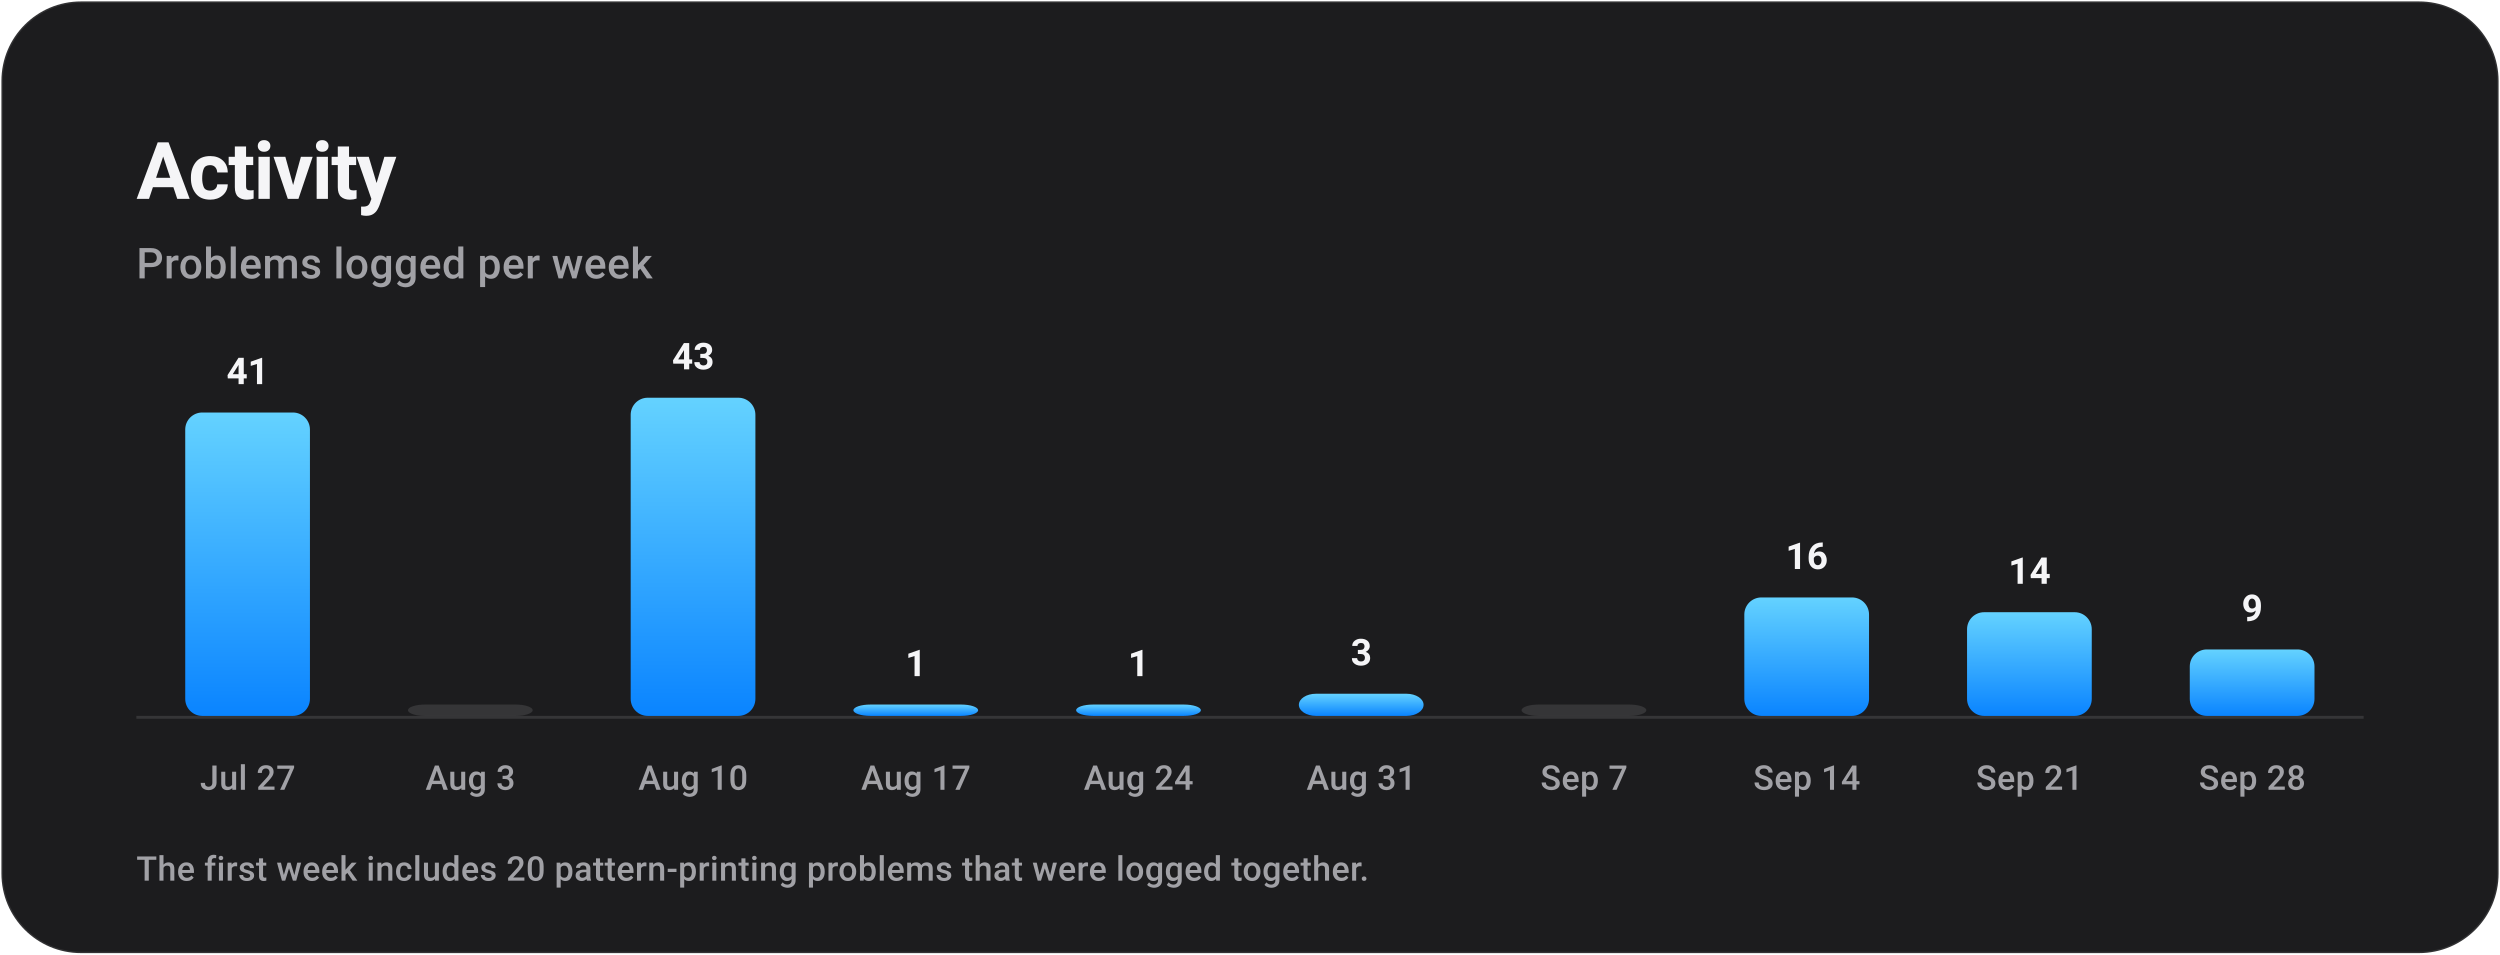
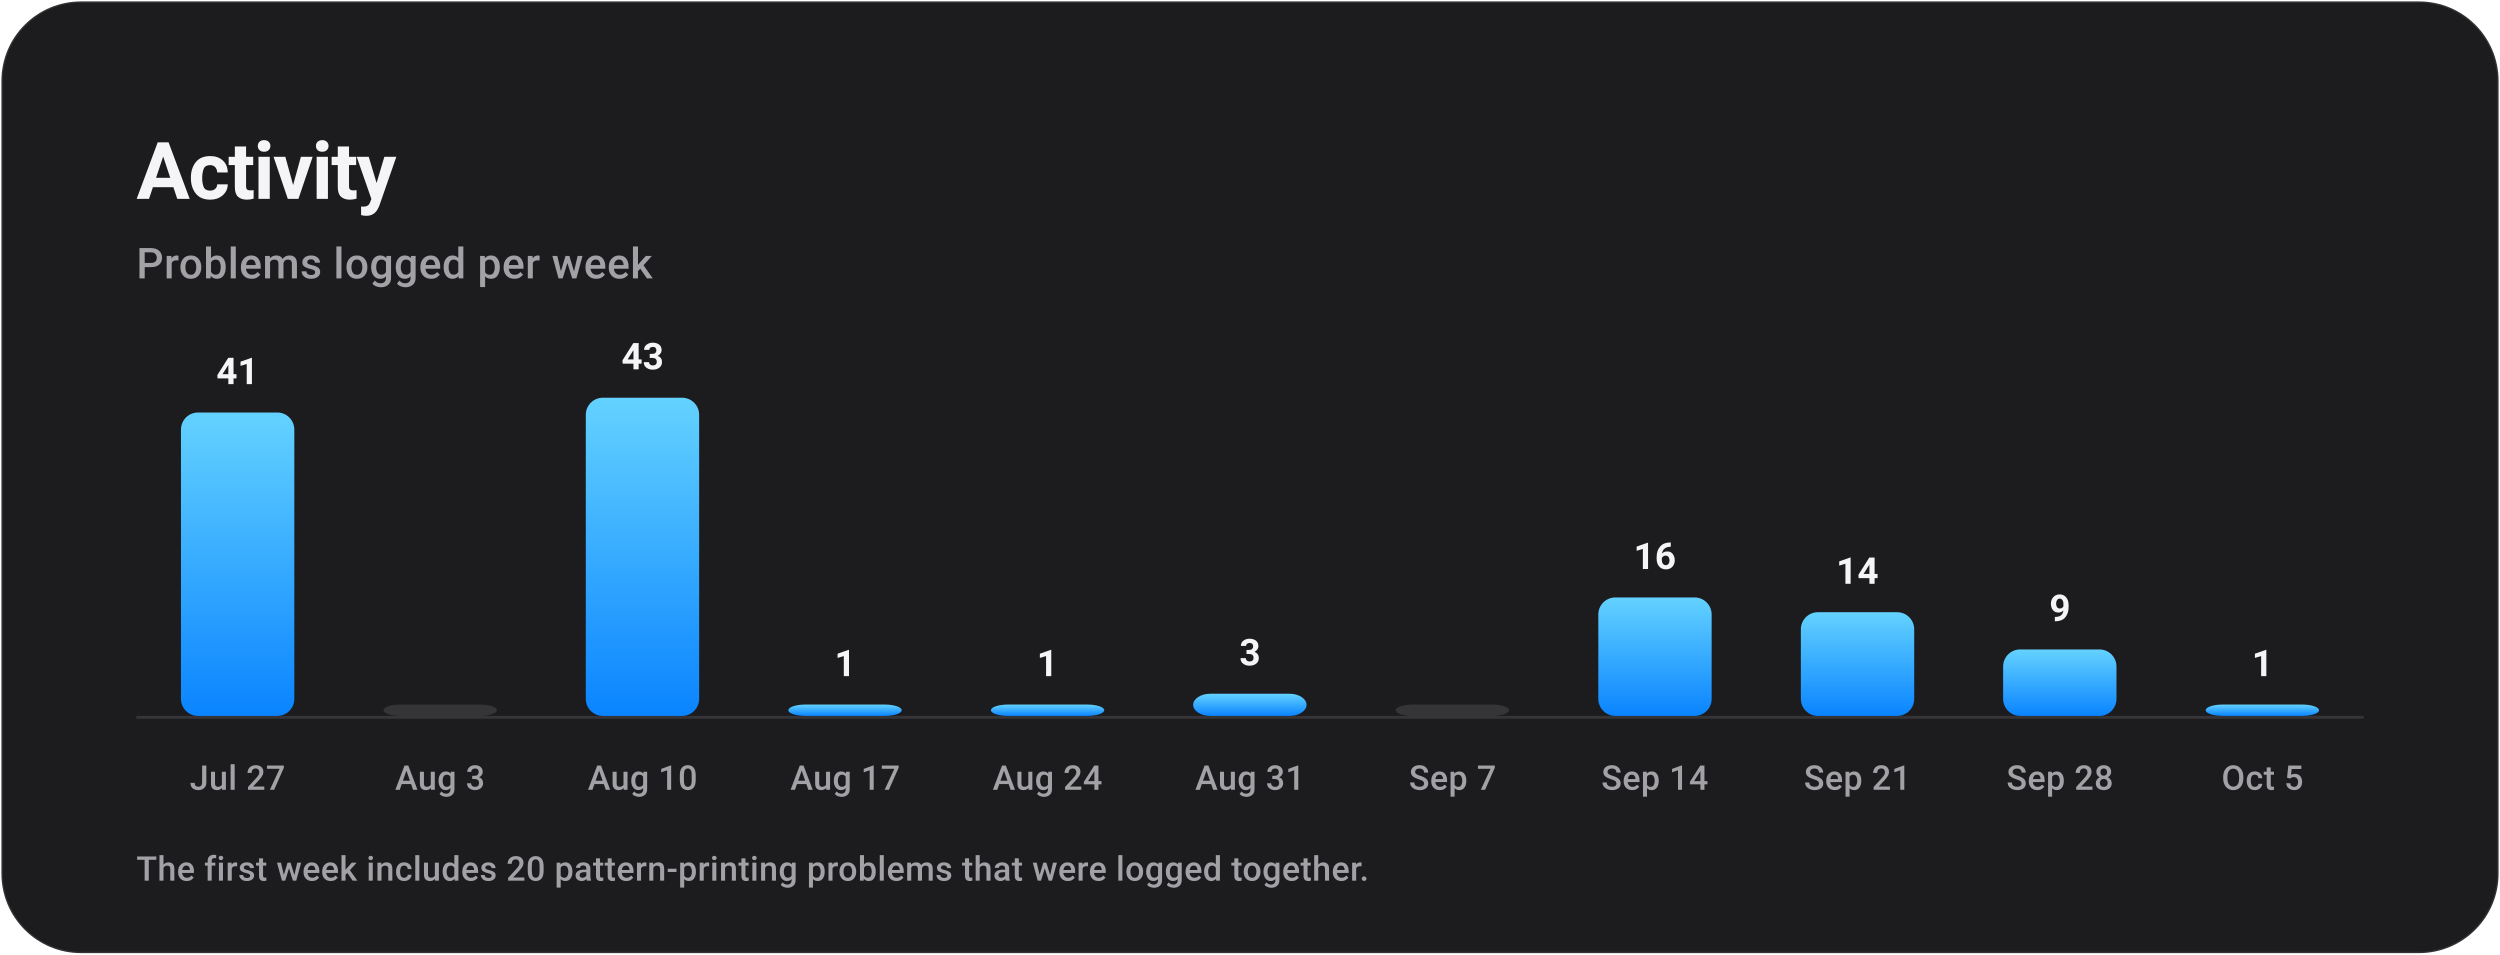
<svg xmlns="http://www.w3.org/2000/svg" width="880" height="336" viewBox="0 0 880 336" role="img" aria-labelledby="t d">
  <defs>
    <style>
text { font-family: -apple-system, BlinkMacSystemFont, "SF Pro Display", "SF Pro Text", "Segoe UI Variable Display", "Segoe UI", system-ui, Roboto, Helvetica, Arial, sans-serif; }
.num { font-variant-numeric: tabular-nums; }
@keyframes grow { from { transform: scaleX(0); } to { transform: scaleX(1); } }
@keyframes rise { from { transform: scaleY(0); } to { transform: scaleY(1); } }
@keyframes pop { from { opacity: 0; transform: scale(.92); } to { opacity: 1; transform: scale(1); } }
@keyframes fade { from { opacity: 0; transform: translateY(6px); } to { opacity: 1; transform: translateY(0); } }
.grow { transform-box: fill-box; transform-origin: 0% 50%; animation: grow .8s cubic-bezier(.22,1,.36,1) both; }
.rise { transform-box: fill-box; transform-origin: 50% 100%; animation: rise .8s cubic-bezier(.22,1,.36,1) both; }
.pop { transform-box: fill-box; transform-origin: 50% 50%; animation: pop .8s cubic-bezier(.22,1,.36,1) both; }
.fade { animation: fade .7s cubic-bezier(.22,1,.36,1) both; }
@media (prefers-reduced-motion: reduce) { .grow, .rise, .pop { transform-box: fill-box; transform-origin: 50% 50%; animation: pop .8s cubic-bezier(.22,1,.36,1) both; }
.fade { animation: none; } }
</style>
    <linearGradient id="acc" x1="0" y1="0" x2="1" y2="0">
      <stop offset="0" stop-color="#0A84FF" />
      <stop offset="1" stop-color="#64D2FF" />
    </linearGradient>
    <linearGradient id="accv" x1="0" y1="1" x2="0" y2="0">
      <stop offset="0" stop-color="#0A84FF" />
      <stop offset="1" stop-color="#64D2FF" />
    </linearGradient>
  </defs>
  <rect x="0.5" y="0.5" width="879" height="335" rx="28" fill="#1C1C1E" stroke="rgba(255,255,255,0.10)" />
  <text x="48" y="70" font-size="28" font-weight="700" fill="#F5F5F7" text-anchor="start" letter-spacing="-0.02em">Activity</text>
  <text x="48" y="98" font-size="15" font-weight="500" fill="#A1A1A6" text-anchor="start" letter-spacing="0.01em">Problems logged per week</text>
  <line x1="48" y1="252.5" x2="832" y2="252.5" stroke="rgba(255,255,255,0.11)" />
-   <rect class="rise" style="animation-delay:0ms" x="65.2" y="145.2" width="43.9" height="106.8" rx="6" fill="url(#accv)" />
-   <text x="87.2" y="135.2" font-size="13" font-weight="650" fill="#F5F5F7" text-anchor="middle" letter-spacing="0.0em" class="num">41</text>
-   <text x="87.2" y="278" font-size="12" font-weight="500" fill="#A1A1A6" text-anchor="middle" letter-spacing="0.01em">Jul 27</text>
-   <rect class="rise" style="animation-delay:50ms" x="143.6" y="248.0" width="43.9" height="4.0" rx="6" fill="rgba(255,255,255,0.11)" />
-   <text x="165.6" y="278" font-size="12" font-weight="500" fill="#A1A1A6" text-anchor="middle" letter-spacing="0.01em">Aug 3</text>
-   <rect class="rise" style="animation-delay:100ms" x="222.0" y="140.0" width="43.9" height="112.0" rx="6" fill="url(#accv)" />
-   <text x="244.0" y="130.0" font-size="13" font-weight="650" fill="#F5F5F7" text-anchor="middle" letter-spacing="0.0em" class="num">43</text>
-   <text x="244.0" y="278" font-size="12" font-weight="500" fill="#A1A1A6" text-anchor="middle" letter-spacing="0.01em">Aug 10</text>
-   <rect class="rise" style="animation-delay:150ms" x="300.4" y="248.0" width="43.9" height="4.0" rx="6" fill="url(#accv)" />
-   <text x="322.4" y="238.0" font-size="13" font-weight="650" fill="#F5F5F7" text-anchor="middle" letter-spacing="0.0em" class="num">1</text>
-   <text x="322.4" y="278" font-size="12" font-weight="500" fill="#A1A1A6" text-anchor="middle" letter-spacing="0.01em">Aug 17</text>
-   <rect class="rise" style="animation-delay:200ms" x="378.8" y="248.0" width="43.9" height="4.0" rx="6" fill="url(#accv)" />
-   <text x="400.8" y="238.0" font-size="13" font-weight="650" fill="#F5F5F7" text-anchor="middle" letter-spacing="0.0em" class="num">1</text>
-   <text x="400.8" y="278" font-size="12" font-weight="500" fill="#A1A1A6" text-anchor="middle" letter-spacing="0.01em">Aug 24</text>
-   <rect class="rise" style="animation-delay:250ms" x="457.2" y="244.2" width="43.9" height="7.8" rx="6" fill="url(#accv)" />
-   <text x="479.2" y="234.2" font-size="13" font-weight="650" fill="#F5F5F7" text-anchor="middle" letter-spacing="0.0em" class="num">3</text>
-   <text x="479.2" y="278" font-size="12" font-weight="500" fill="#A1A1A6" text-anchor="middle" letter-spacing="0.01em">Aug 31</text>
-   <rect class="rise" style="animation-delay:300ms" x="535.6" y="248.0" width="43.9" height="4.0" rx="6" fill="rgba(255,255,255,0.11)" />
-   <text x="557.6" y="278" font-size="12" font-weight="500" fill="#A1A1A6" text-anchor="middle" letter-spacing="0.01em">Sep 7</text>
-   <rect class="rise" style="animation-delay:350ms" x="614.0" y="210.3" width="43.9" height="41.7" rx="6" fill="url(#accv)" />
-   <text x="636.0" y="200.3" font-size="13" font-weight="650" fill="#F5F5F7" text-anchor="middle" letter-spacing="0.0em" class="num">16</text>
-   <text x="636.0" y="278" font-size="12" font-weight="500" fill="#A1A1A6" text-anchor="middle" letter-spacing="0.01em">Sep 14</text>
-   <rect class="rise" style="animation-delay:400ms" x="692.4" y="215.5" width="43.9" height="36.5" rx="6" fill="url(#accv)" />
-   <text x="714.4" y="205.5" font-size="13" font-weight="650" fill="#F5F5F7" text-anchor="middle" letter-spacing="0.0em" class="num">14</text>
-   <text x="714.4" y="278" font-size="12" font-weight="500" fill="#A1A1A6" text-anchor="middle" letter-spacing="0.01em">Sep 21</text>
-   <rect class="rise" style="animation-delay:450ms" x="770.8" y="228.6" width="43.9" height="23.4" rx="6" fill="url(#accv)" />
-   <text x="792.8" y="218.6" font-size="13" font-weight="650" fill="#F5F5F7" text-anchor="middle" letter-spacing="0.0em" class="num">9</text>
-   <text x="792.8" y="278" font-size="12" font-weight="500" fill="#A1A1A6" text-anchor="middle" letter-spacing="0.01em">Sep 28</text>
+   <rect class="rise" style="animation-delay:0ms" x="63.7" y="145.2" width="39.9" height="106.8" rx="6" fill="url(#accv)" />
+   <text x="83.6" y="135.2" font-size="13" font-weight="650" fill="#F5F5F7" text-anchor="middle" letter-spacing="0.0em" class="num">41</text>
+   <text x="83.6" y="278" font-size="12" font-weight="500" fill="#A1A1A6" text-anchor="middle" letter-spacing="0.01em">Jul 27</text>
+   <rect class="rise" style="animation-delay:50ms" x="135.0" y="248.0" width="39.9" height="4.0" rx="6" fill="rgba(255,255,255,0.11)" />
+   <text x="154.9" y="278" font-size="12" font-weight="500" fill="#A1A1A6" text-anchor="middle" letter-spacing="0.01em">Aug 3</text>
+   <rect class="rise" style="animation-delay:100ms" x="206.2" y="140.0" width="39.9" height="112.0" rx="6" fill="url(#accv)" />
+   <text x="226.2" y="130.0" font-size="13" font-weight="650" fill="#F5F5F7" text-anchor="middle" letter-spacing="0.0em" class="num">43</text>
+   <text x="226.2" y="278" font-size="12" font-weight="500" fill="#A1A1A6" text-anchor="middle" letter-spacing="0.01em">Aug 10</text>
+   <rect class="rise" style="animation-delay:150ms" x="277.5" y="248.0" width="39.9" height="4.0" rx="6" fill="url(#accv)" />
+   <text x="297.5" y="238.0" font-size="13" font-weight="650" fill="#F5F5F7" text-anchor="middle" letter-spacing="0.0em" class="num">1</text>
+   <text x="297.5" y="278" font-size="12" font-weight="500" fill="#A1A1A6" text-anchor="middle" letter-spacing="0.01em">Aug 17</text>
+   <rect class="rise" style="animation-delay:200ms" x="348.8" y="248.0" width="39.9" height="4.0" rx="6" fill="url(#accv)" />
+   <text x="368.7" y="238.0" font-size="13" font-weight="650" fill="#F5F5F7" text-anchor="middle" letter-spacing="0.0em" class="num">1</text>
+   <text x="368.7" y="278" font-size="12" font-weight="500" fill="#A1A1A6" text-anchor="middle" letter-spacing="0.01em">Aug 24</text>
+   <rect class="rise" style="animation-delay:250ms" x="420.0" y="244.2" width="39.9" height="7.8" rx="6" fill="url(#accv)" />
+   <text x="440.0" y="234.2" font-size="13" font-weight="650" fill="#F5F5F7" text-anchor="middle" letter-spacing="0.0em" class="num">3</text>
+   <text x="440.0" y="278" font-size="12" font-weight="500" fill="#A1A1A6" text-anchor="middle" letter-spacing="0.01em">Aug 31</text>
+   <rect class="rise" style="animation-delay:300ms" x="491.3" y="248.0" width="39.9" height="4.0" rx="6" fill="rgba(255,255,255,0.11)" />
+   <text x="511.3" y="278" font-size="12" font-weight="500" fill="#A1A1A6" text-anchor="middle" letter-spacing="0.01em">Sep 7</text>
+   <rect class="rise" style="animation-delay:350ms" x="562.6" y="210.3" width="39.9" height="41.7" rx="6" fill="url(#accv)" />
+   <text x="582.5" y="200.3" font-size="13" font-weight="650" fill="#F5F5F7" text-anchor="middle" letter-spacing="0.0em" class="num">16</text>
+   <text x="582.5" y="278" font-size="12" font-weight="500" fill="#A1A1A6" text-anchor="middle" letter-spacing="0.01em">Sep 14</text>
+   <rect class="rise" style="animation-delay:400ms" x="633.9" y="215.5" width="39.9" height="36.5" rx="6" fill="url(#accv)" />
+   <text x="653.8" y="205.5" font-size="13" font-weight="650" fill="#F5F5F7" text-anchor="middle" letter-spacing="0.0em" class="num">14</text>
+   <text x="653.8" y="278" font-size="12" font-weight="500" fill="#A1A1A6" text-anchor="middle" letter-spacing="0.01em">Sep 21</text>
+   <rect class="rise" style="animation-delay:450ms" x="705.1" y="228.6" width="39.9" height="23.4" rx="6" fill="url(#accv)" />
+   <text x="725.1" y="218.6" font-size="13" font-weight="650" fill="#F5F5F7" text-anchor="middle" letter-spacing="0.0em" class="num">9</text>
+   <text x="725.1" y="278" font-size="12" font-weight="500" fill="#A1A1A6" text-anchor="middle" letter-spacing="0.01em">Sep 28</text>
+   <rect class="rise" style="animation-delay:500ms" x="776.4" y="248.0" width="39.9" height="4.0" rx="6" fill="url(#accv)" />
+   <text x="796.4" y="238.0" font-size="13" font-weight="650" fill="#F5F5F7" text-anchor="middle" letter-spacing="0.0em" class="num">1</text>
+   <text x="796.4" y="278" font-size="12" font-weight="500" fill="#A1A1A6" text-anchor="middle" letter-spacing="0.01em">Oct 5</text>
  <text x="48" y="310" font-size="12" font-weight="500" fill="#A1A1A6" text-anchor="start" letter-spacing="0.01em">The first week includes 20 pattern-printing problems that were logged together.</text>
</svg>
